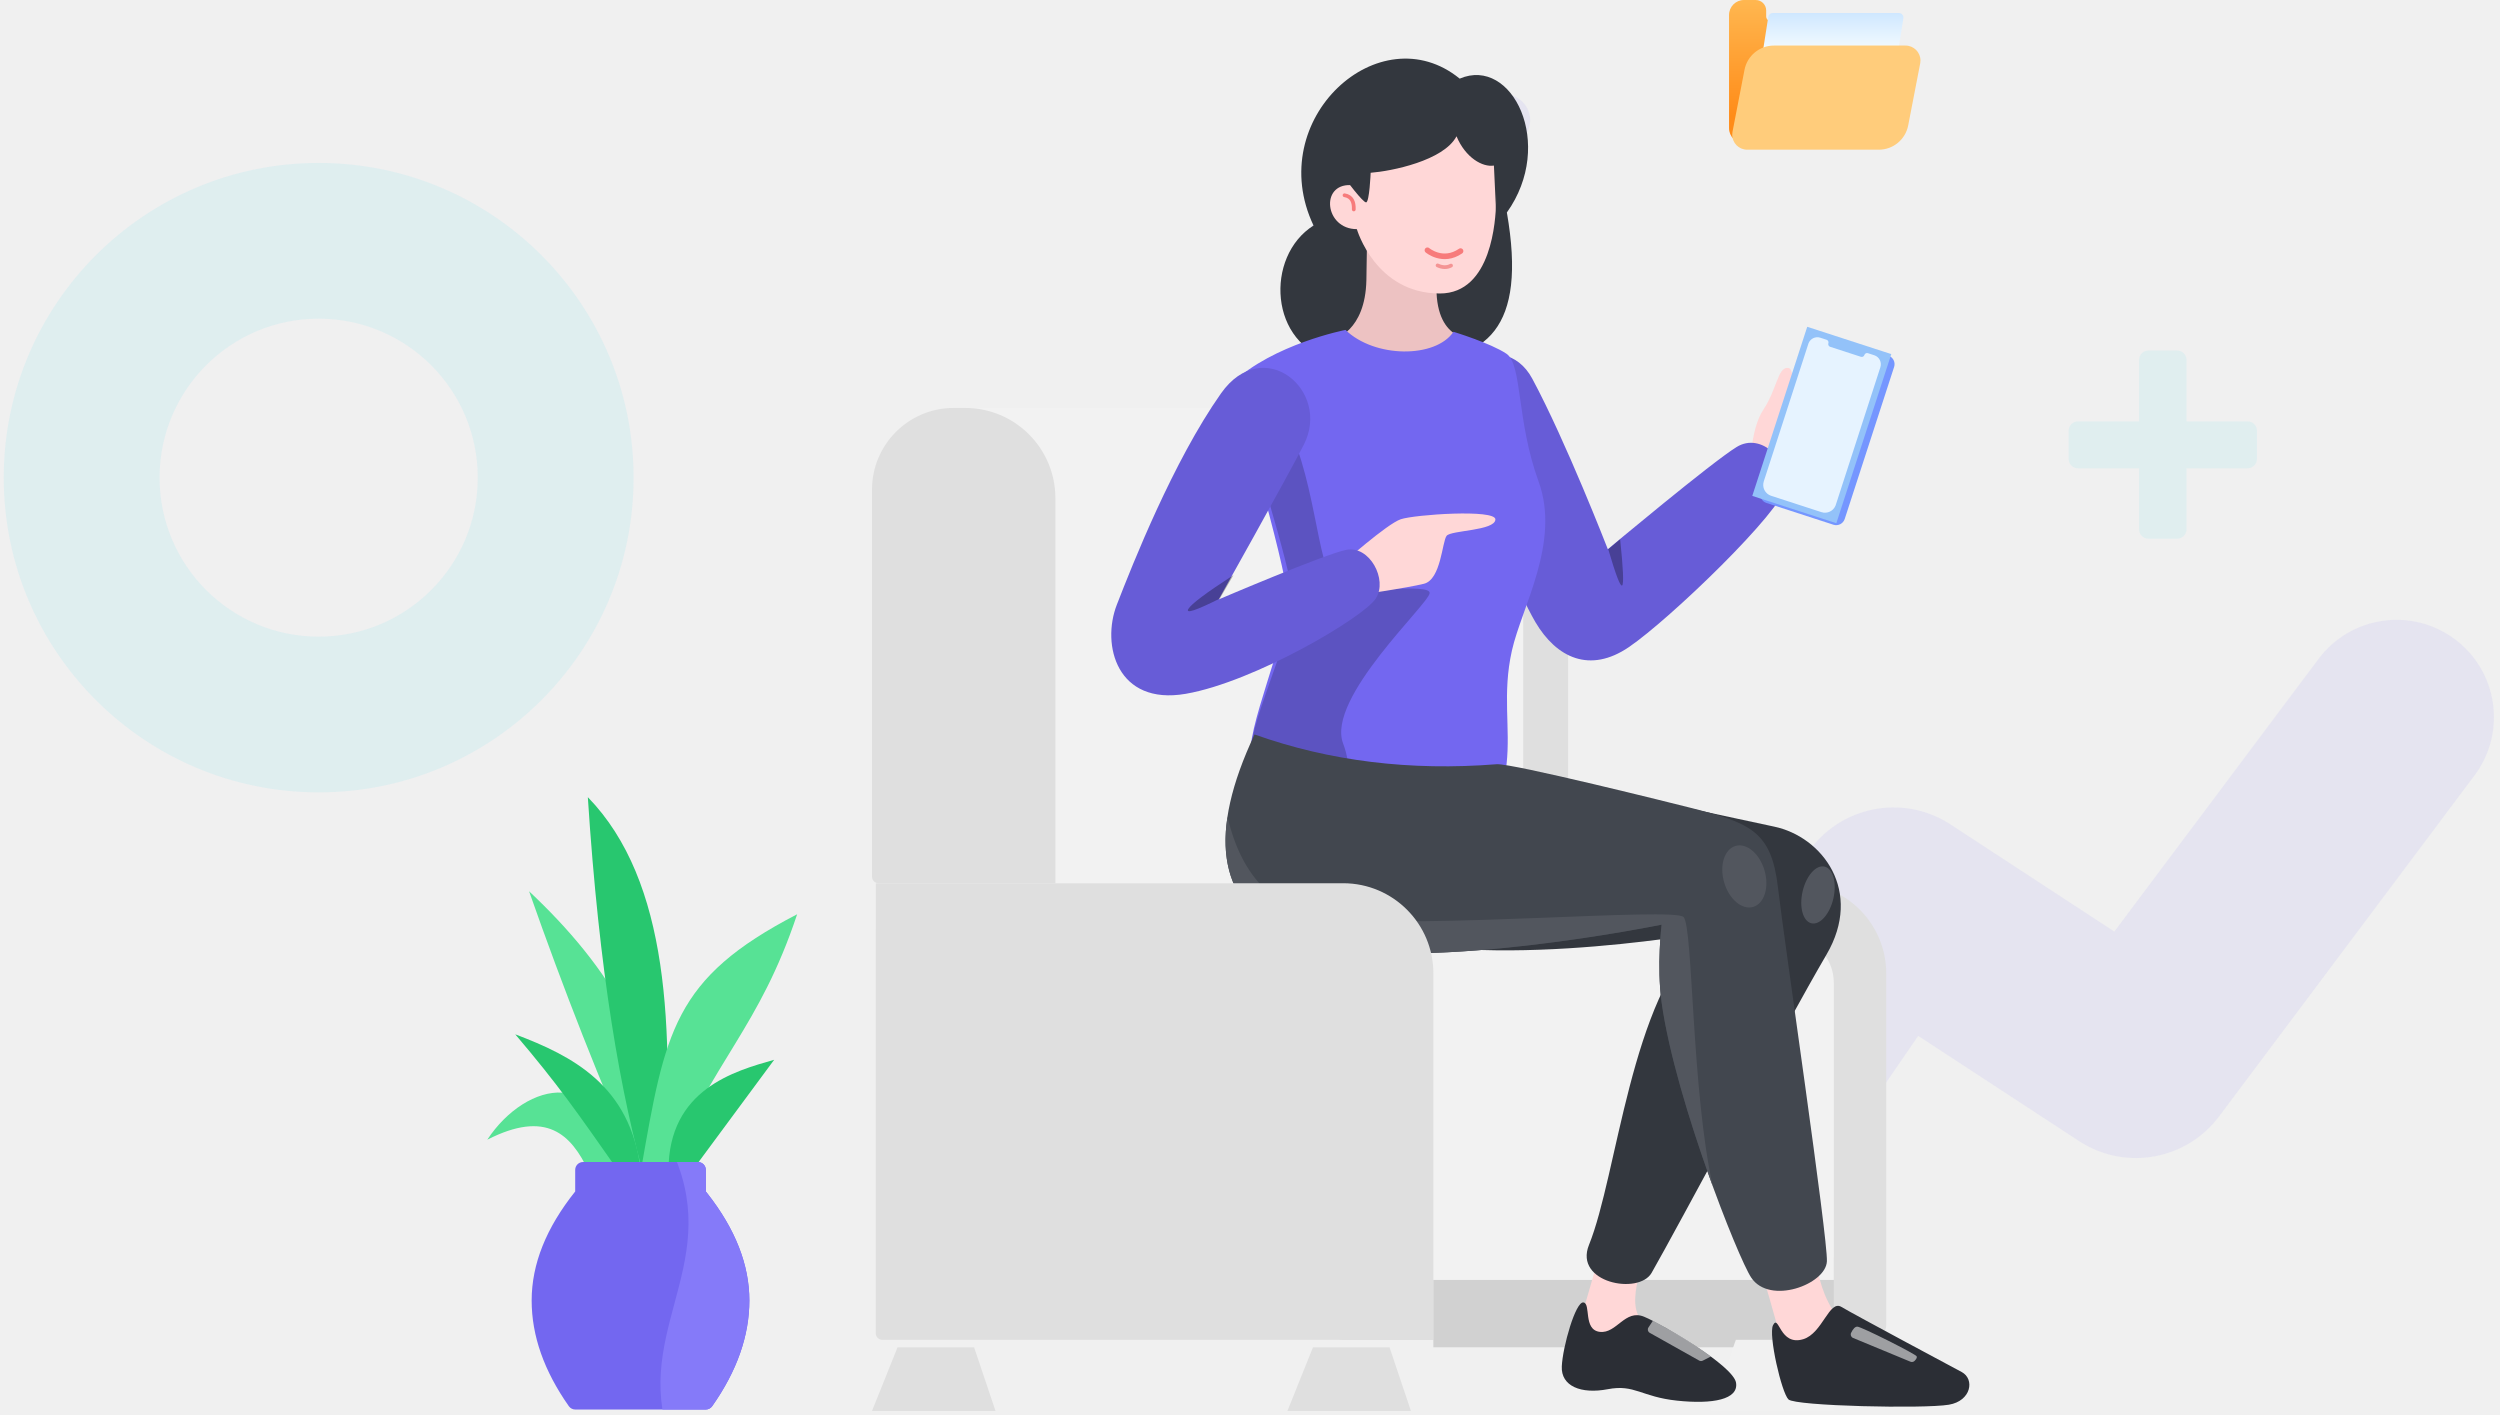
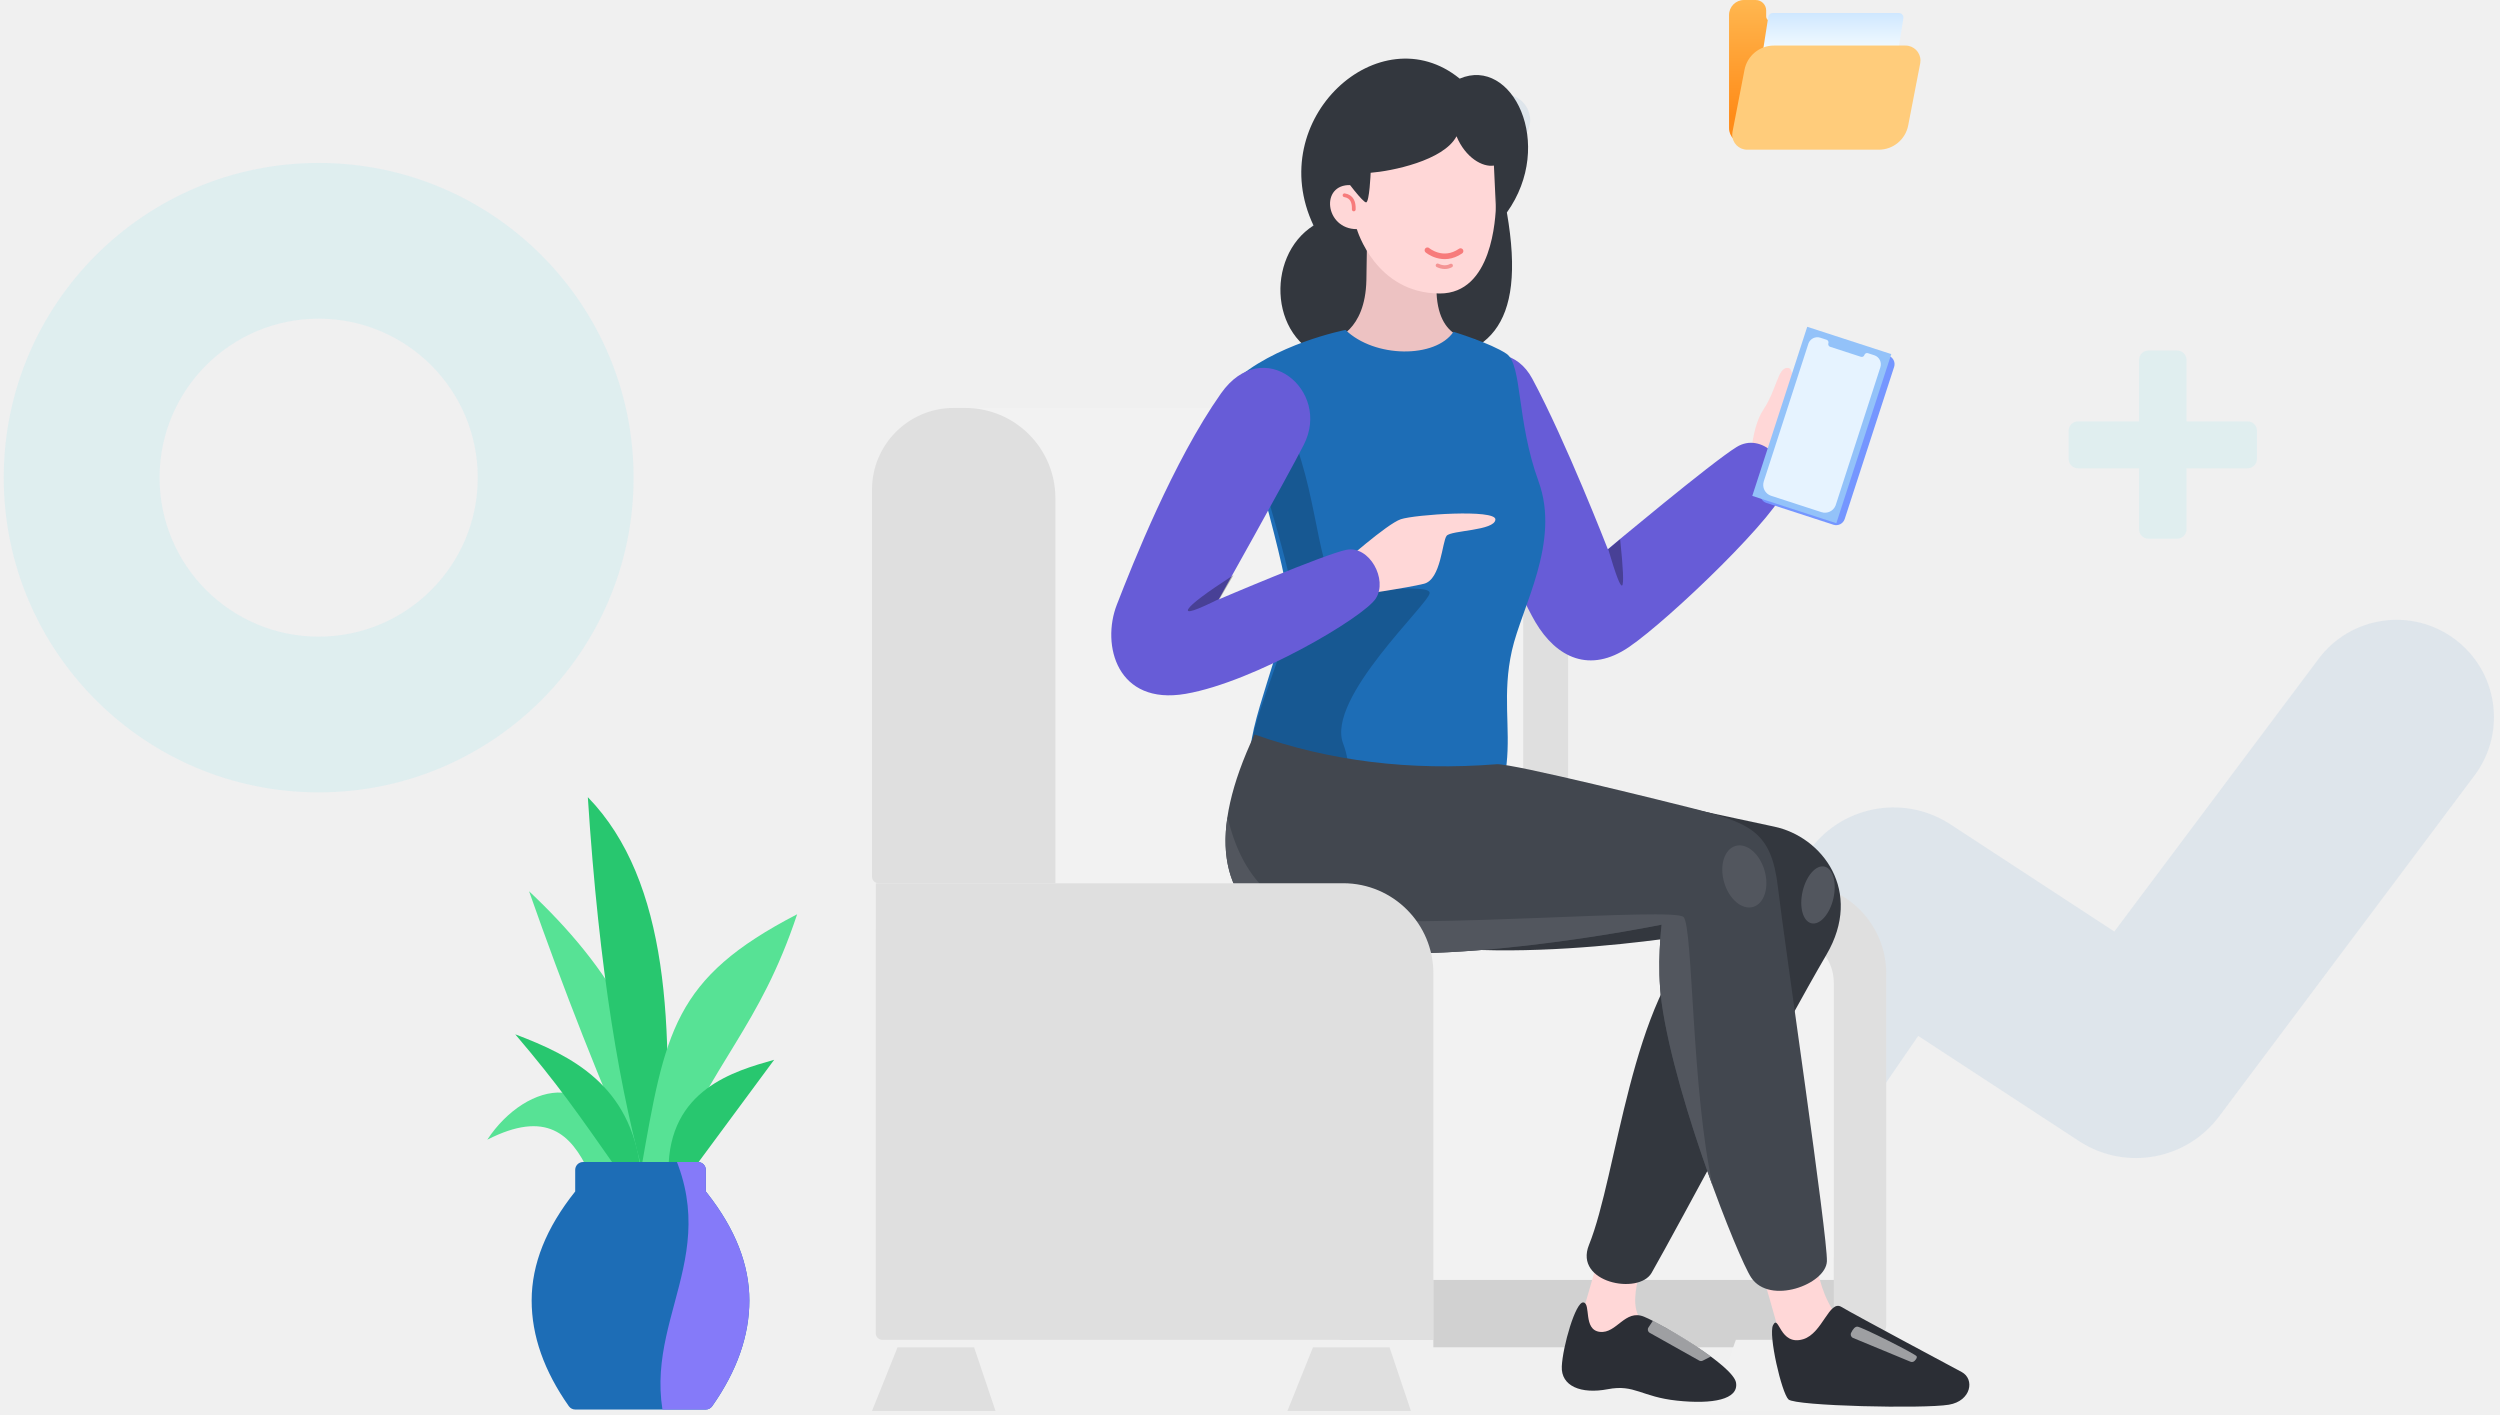
<svg xmlns="http://www.w3.org/2000/svg" xmlns:xlink="http://www.w3.org/1999/xlink" width="668" height="378" viewBox="0 0 668 378">
  <defs>
    <linearGradient id="ole6nyj9la" x1="50%" x2="50%" y1="81.177%" y2="-34.513%">
      <stop offset="0%" stop-color="#FF8C19" />
      <stop offset="100%" stop-color="#FFC967" />
    </linearGradient>
    <linearGradient id="am8kexv0ib" x1="62.11%" x2="62.11%" y1="31.381%" y2="-27.478%">
      <stop offset="0%" stop-color="#F8FDFF" />
      <stop offset="100%" stop-color="#AAD4FF" />
    </linearGradient>
    <path id="otu1t6pfxc" d="M13.75.112h30.673c1.168 0 2.115.94 2.115 2.1v5.774c7.757 9.712 11.635 19.423 11.635 29.135 0 9.412-3.312 18.825-9.935 28.237-.396.562-1.044.897-1.735.897H11.67c-.691 0-1.339-.335-1.735-.897C3.312 55.946 0 46.533 0 37.121c0-9.528 3.733-19.057 11.2-28.585l.435-.55V2.212c0-1.16.947-2.1 2.115-2.1z" />
  </defs>
  <g fill="none" fill-rule="evenodd">
    <g>
      <g>
        <g>
-           <path fill="#7367F0" fill-rule="nonzero" d="M618.526 151.035c8.614-11.498 24.925-13.841 36.431-5.233 11.392 8.523 13.803 24.583 5.492 36.06l-.255.347-68.253 91.106c-8.694 11.604-24.84 14.547-37.057 6.824l-.369-.237-42.967-28.104-43.322 63.054c-8.055 11.723-24.014 14.788-35.83 6.96l-.356-.241c-11.731-8.05-14.799-23.998-6.965-35.806l.24-.356 56.77-82.626c8.458-12.31 25.123-15.701 37.709-7.754l.38.244L563.94 223.9l54.586-72.864zM395.115 3.192C397.3.02 401.65-.788 404.833 1.39c3.14 2.149 3.97 6.4 1.892 9.562l-.085.126-17.01 24.708c-2.493 3.482-7.318 4.321-10.842 1.912l-.125-.087-9.77-6.954-10.587 16.772c-2.029 3.214-6.259 4.21-9.51 2.264l-.128-.079c-3.224-2.023-4.222-6.24-2.27-9.481l.078-.128 14.041-22.241c2.313-3.664 7.168-4.765 10.843-2.46l.192.125.189.13 9.974 7.1 13.4-19.467z" opacity=".085" transform="translate(-143, -351) translate(143.5, 351) translate(0.5, 25)" />
+           <path fill="#1D6DB6" fill-rule="nonzero" d="M618.526 151.035c8.614-11.498 24.925-13.841 36.431-5.233 11.392 8.523 13.803 24.583 5.492 36.06l-.255.347-68.253 91.106c-8.694 11.604-24.84 14.547-37.057 6.824l-.369-.237-42.967-28.104-43.322 63.054c-8.055 11.723-24.014 14.788-35.83 6.96l-.356-.241c-11.731-8.05-14.799-23.998-6.965-35.806l.24-.356 56.77-82.626c8.458-12.31 25.123-15.701 37.709-7.754l.38.244L563.94 223.9l54.586-72.864zM395.115 3.192C397.3.02 401.65-.788 404.833 1.39c3.14 2.149 3.97 6.4 1.892 9.562l-.085.126-17.01 24.708c-2.493 3.482-7.318 4.321-10.842 1.912l-.125-.087-9.77-6.954-10.587 16.772c-2.029 3.214-6.259 4.21-9.51 2.264l-.128-.079c-3.224-2.023-4.222-6.24-2.27-9.481l.078-.128 14.041-22.241c2.313-3.664 7.168-4.765 10.843-2.46l.192.125.189.13 9.974 7.1 13.4-19.467z" opacity=".085" transform="translate(-143, -351) translate(143.5, 351) translate(0.5, 25)" />
          <path fill="#00CFE8" d="M583.235 116.44v-16.308h16.322c1.38 0 2.5-1.12 2.5-2.5v-7.543c0-1.38-1.12-2.5-2.5-2.5h-16.322V71.16c0-1.381-1.12-2.5-2.5-2.5h-7.673c-1.38 0-2.5 1.119-2.5 2.5v16.43h-16.321c-1.381 0-2.5 1.12-2.5 2.5v7.543c0 1.38 1.119 2.5 2.5 2.5h16.321v16.309c0 1.38 1.12 2.5 2.5 2.5h7.673c1.38 0 2.5-1.12 2.5-2.5z" opacity=".07" transform="translate(-143, -351) translate(143.5, 351) translate(0.5, 25)" />
          <path fill="#00CFE8" d="M84.148 18.537c46.474 0 84.15 37.65 84.15 84.093 0 46.443-37.676 84.093-84.15 84.093-46.474 0-84.15-37.65-84.15-84.093 0-46.443 37.676-84.093 84.15-84.093zm0 41.613c-23.477 0-42.508 19.019-42.508 42.48 0 23.46 19.031 42.48 42.508 42.48 23.477 0 42.509-19.02 42.509-42.48 0-23.461-19.032-42.48-42.509-42.48z" opacity=".074" transform="translate(-143, -351) translate(143.5, 351) translate(0.5, 25)" />
        </g>
        <g>
          <path fill="#DFDFDF" d="M47.111 236H172v118c0 2.21-1.79 4-4 4H27c-2.21 0-4-1.79-4-4v-93.889C23 246.795 33.795 236 47.111 236z" transform="translate(-143, -351) translate(143.5, 351) translate(328, 189) scale(-1, 1) translate(-328, -189) translate(129.5, 0)" />
          <path fill="#D1D1D1" d="M37 336L144 336 144 360 37 360z" transform="translate(-143, -351) translate(143.5, 351) translate(328, 189) scale(-1, 1) translate(-328, -189) translate(129.5, 0)" />
          <path fill="#DFDFDF" d="M176.173 360L183 377 150 377 155.719 360z" transform="translate(-143, -351) translate(143.5, 351) translate(328, 189) scale(-1, 1) translate(-328, -189) translate(129.5, 0)" />
          <path fill="#F1F1F1" d="M63.173 358L70 377 37 377 42.719 358z" transform="translate(-143, -351) translate(143.5, 351) translate(328, 189) scale(-1, 1) translate(-328, -189) translate(129.5, 0)" />
          <path fill="#DFDFDF" d="M287.173 360L294 377 261 377 266.719 360zM131.578 109.894L172 109v139h-64V134c0-13.109 10.473-23.816 23.578-24.106z" transform="translate(-143, -351) translate(143.5, 351) translate(328, 189) scale(-1, 1) translate(-328, -189) translate(129.5, 0)" />
          <path fill="#F2F2F2" d="M144.111 109H271.16c12.062 0 21.84 9.778 21.84 21.84v117.413c0 .965-.782 1.747-1.747 1.747H120V133.111C120 119.795 130.795 109 144.111 109z" transform="translate(-143, -351) translate(143.5, 351) translate(328, 189) scale(-1, 1) translate(-328, -189) translate(129.5, 0)" />
          <path fill="#DFDFDF" d="M269.111 109h3.049c12.062 0 21.84 9.778 21.84 21.84v103.413c0 .965-.782 1.747-1.747 1.747H245V133.111C245 119.795 255.795 109 269.111 109z" transform="translate(-143, -351) translate(143.5, 351) translate(328, 189) scale(-1, 1) translate(-328, -189) translate(129.5, 0)" />
          <path fill="#F2F2F2" d="M49.6 250H165v92H37v-79.4c0-6.959 5.641-12.6 12.6-12.6z" transform="translate(-143, -351) translate(143.5, 351) translate(328, 189) scale(-1, 1) translate(-328, -189) translate(129.5, 0)" />
          <g>
            <g>
              <path fill="#33373E" d="M14.105 80.612C-3.09 76.584-4.223 52.84 8.85 44.604-4.632 16.172 26.547-12.057 47.904 5.352 61.905-.677 73.54 22.849 60.512 41.12c5.463 31.373-5.655 39.483-25.696 39.828l-20.71-.337z" transform="translate(-143, -351) translate(143.5, 351) translate(328, 189) scale(-1, 1) translate(-328, -189) translate(129.5, 0) translate(115.5, 196) scale(-1, 1) translate(-115.5, -196) translate(0, 15) translate(46.12518, 0.659181)" />
              <path fill="#EDC2C2" d="M14.32 74.942s8.364-1.976 8.654-15.764c.29-13.788.087-18.495.087-18.495l18.425-.334s.201 15.366.204 20.925c.008 14.928 10.348 13.668 10.348 13.668s-2.15 12.104-18.845 13.049c-13.036.738-18.874-13.05-18.874-13.05z" transform="translate(-143, -351) translate(143.5, 351) translate(328, 189) scale(-1, 1) translate(-328, -189) translate(129.5, 0) translate(115.5, 196) scale(-1, 1) translate(-115.5, -196) translate(0, 15) translate(46.12518, 0.659181)" />
              <path fill="#FFD7D7" d="M18.766 33.798c-8.22-.32-6.88 11.785 1.66 11.768 0 0 4.959 17.196 22.177 17.196 13.984 0 14.893-20.042 15.02-24.04.137-4.263.154-18.268.154-18.268l-39.331-.018.32 13.362z" transform="translate(-143, -351) translate(143.5, 351) translate(328, 189) scale(-1, 1) translate(-328, -189) translate(129.5, 0) translate(115.5, 196) scale(-1, 1) translate(-115.5, -196) translate(0, 15) translate(46.12518, 0.659181)" />
              <path stroke="#F77B7B" stroke-linecap="round" stroke-width="1.5" d="M39.283 51.21s4.102 3.493 8.851.222" transform="translate(-143, -351) translate(143.5, 351) translate(328, 189) scale(-1, 1) translate(-328, -189) translate(129.5, 0) translate(115.5, 196) scale(-1, 1) translate(-115.5, -196) translate(0, 15) translate(46.12518, 0.659181)" />
              <path stroke="#F49494" stroke-linecap="round" d="M41.984 55.318c1.296.547 2.525.548 3.6-.08" transform="translate(-143, -351) translate(143.5, 351) translate(328, 189) scale(-1, 1) translate(-328, -189) translate(129.5, 0) translate(115.5, 196) scale(-1, 1) translate(-115.5, -196) translate(0, 15) translate(46.12518, 0.659181) translate(43.78422, 55.47802) rotate(2) translate(-43.78422, -55.47802)" />
              <path stroke="#F77B7B" stroke-linecap="round" d="M19.142 40.51c.519-1.873.292-3.508-1.556-4.253" transform="translate(-143, -351) translate(143.5, 351) translate(328, 189) scale(-1, 1) translate(-328, -189) translate(129.5, 0) translate(115.5, 196) scale(-1, 1) translate(-115.5, -196) translate(0, 15) translate(46.12518, 0.659181) translate(18.4849, 38.38361) rotate(-13) translate(-18.4849, -38.38361)" />
              <path fill="#33373E" d="M17.465 32.302s4.505 6.082 5.418 6.114c.913.032 1.232-7.91 1.232-7.91 5.527-.424 19.514-3.226 22.942-9.753 2.398 5.76 6.981 8.317 9.993 7.826l.57 12.236 1.406-24.599H16.363l1.102 16.086z" transform="translate(-143, -351) translate(143.5, 351) translate(328, 189) scale(-1, 1) translate(-328, -189) translate(129.5, 0) translate(115.5, 196) scale(-1, 1) translate(-115.5, -196) translate(0, 15) translate(46.12518, 0.659181)" />
            </g>
            <g>
              <path fill="#FFD7D7" d="M91.622 132.095s-7.374 14.982-1.33 19.703c6.055 4.722 22.046 13.571 22.046 13.571l-42.367-2.678 9.418-32.676 12.233 2.08z" transform="translate(-143, -351) translate(143.5, 351) translate(328, 189) scale(-1, 1) translate(-328, -189) translate(129.5, 0) translate(115.5, 196) scale(-1, 1) translate(-115.5, -196) translate(0, 15) translate(53.01019, 186.6562)" />
              <path fill="#2B2E35" d="M74.07 146.353c2.09.246-.143 7.327 4.384 7.865 4.518.538 6.714-6.17 11.84-4.044 5.128 2.127 23.826 13.123 24.562 17.619.745 4.494-6.221 5.817-15.775 4.802-9.554-1.015-11.315-4.434-18.487-3.057-7.163 1.376-12.53-.818-12.293-6.083.237-5.265 3.678-17.347 5.768-17.102z" transform="translate(-143, -351) translate(143.5, 351) translate(328, 189) scale(-1, 1) translate(-328, -189) translate(129.5, 0) translate(115.5, 196) scale(-1, 1) translate(-115.5, -196) translate(0, 15) translate(53.01019, 186.6562)" />
              <path fill="#FFF" fill-opacity=".541" d="M92.633 151.265l-1.181 1.782c-.305.46-.18 1.081.28 1.386.021.014.042.027.064.039l13.22 7.421c.292.164.646.171.944.02l2.155-1.1c-3.082-2.246-5.601-3.933-8.386-5.589-2.138-1.272-4.504-2.583-7.096-3.959z" transform="translate(-143, -351) translate(143.5, 351) translate(328, 189) scale(-1, 1) translate(-328, -189) translate(129.5, 0) translate(115.5, 196) scale(-1, 1) translate(-115.5, -196) translate(0, 15) translate(53.01019, 186.6562)" />
              <path fill="#33373E" d="M27.8.045c12.827.576 84.214 16.46 97.184 19.158 12.97 2.698 23.936 17.3 14.045 34.208-11.108 18.98-39.77 72.884-46.728 85.035-3.444 6.014-20.82 2.642-16.739-7.452 7.609-18.818 11.142-66.091 30.541-83.328 0 0-65.237 11.422-93.417-1.661C-7.794 36.495-3.161-1.348 27.8.045z" transform="translate(-143, -351) translate(143.5, 351) translate(328, 189) scale(-1, 1) translate(-328, -189) translate(129.5, 0) translate(115.5, 196) scale(-1, 1) translate(-115.5, -196) translate(0, 15) translate(53.01019, 186.6562)" />
            </g>
            <g>
              <path fill="#FFD7D7" d="M80.996 30.762s-.145-10.499 3.506-15.985c3.65-5.487 3.795-11.315 6.558-11.124 2.763.19.027 13.737.027 13.737s3.506-1.347 6.024-3.051c2.519-1.705 10.155-10.106 11.94-8.617 3.025 2.537-1.848 16.845-4.502 19.706-2.664 2.861-17.212 12.27-17.212 12.27l-6.34-6.936z" transform="translate(-143, -351) translate(143.5, 351) translate(328, 189) scale(-1, 1) translate(-328, -189) translate(129.5, 0) translate(115.5, 196) scale(-1, 1) translate(-115.5, -196) translate(0, 15) translate(90.69452, 79.64)" />
              <path fill="#675CD7" d="M2.174 24.47C8.141 38.393 19.065 63.967 23.57 71.597c5.644 9.555 14.545 13.765 24.965 6.675 10.95-7.45 41.1-36.504 41.984-43.086.876-6.581-6.503-14.478-13.18-10.39-6.678 4.089-34.423 27.316-34.423 27.316S31.717 23.236 22.71 6.51C14.909-7.962-6.908 3.307 2.174 24.47z" transform="translate(-143, -351) translate(143.5, 351) translate(328, 189) scale(-1, 1) translate(-328, -189) translate(129.5, 0) translate(115.5, 196) scale(-1, 1) translate(-115.5, -196) translate(0, 15) translate(90.69452, 79.64)" />
              <path fill="#000" fill-opacity=".303" d="M43.03 52.126c2.006 6.841 3.242 10.064 3.711 9.668.469-.396.29-4.513-.537-12.35l-3.173 2.682z" transform="translate(-143, -351) translate(143.5, 351) translate(328, 189) scale(-1, 1) translate(-328, -189) translate(129.5, 0) translate(115.5, 196) scale(-1, 1) translate(-115.5, -196) translate(0, 15) translate(90.69452, 79.64)" />
            </g>
            <g>
              <g>
                <path fill="#7596FF" fill-rule="nonzero" d="M3.151.756h18.816c1.325 0 2.4 1.074 2.4 2.4v42.712c0 1.326-1.075 2.4-2.4 2.4H3.15c-1.325 0-2.4-1.074-2.4-2.4V3.156c0-1.326 1.075-2.4 2.4-2.4z" transform="translate(-143, -351) translate(143.5, 351) translate(328, 189) scale(-1, 1) translate(-328, -189) translate(129.5, 0) translate(115.5, 196) scale(-1, 1) translate(-115.5, -196) translate(0, 15) translate(191.388, 99.40203) scale(-1, 1) rotate(-18) translate(-191.388, -99.40203) translate(177.888, 74.90203) translate(0, 0)" />
                <path fill="#93C2F9" d="M2.53 0.131H26.145V47.644H2.53z" transform="translate(-143, -351) translate(143.5, 351) translate(328, 189) scale(-1, 1) translate(-328, -189) translate(129.5, 0) translate(115.5, 196) scale(-1, 1) translate(-115.5, -196) translate(0, 15) translate(191.388, 99.40203) scale(-1, 1) rotate(-18) translate(-191.388, -99.40203) translate(177.888, 74.90203) translate(0, 0)" />
                <path fill="#E6F3FF" fill-rule="nonzero" d="M6.751 1.828h1.791c.365 0 .669.265.732.613l.012.135c0 .413.332.747.743.747h8.636c.365 0 .668-.264.731-.613l.012-.134c0-.413.333-.748.744-.748h1.782c1.323 0 2.409 1.026 2.514 2.33l.009.21-.034 38.638c-.005 1.685-1.363 3.051-3.04 3.054H7.215c-1.604.003-2.917-1.249-3.028-2.834l-.008-.218s0-.002.003-.002l.034-38.628c.001-1.409 1.136-2.55 2.536-2.55z" transform="translate(-143, -351) translate(143.5, 351) translate(328, 189) scale(-1, 1) translate(-328, -189) translate(129.5, 0) translate(115.5, 196) scale(-1, 1) translate(-115.5, -196) translate(0, 15) translate(191.388, 99.40203) scale(-1, 1) rotate(-18) translate(-191.388, -99.40203) translate(177.888, 74.90203) translate(0, 0)" />
              </g>
            </g>
            <g>
-               <path fill="#7367F0" d="M0 14.183s14.378 48.433 14.804 57.6c.426 9.17-11.76 36.116-9.685 42.927 4.784 15.739 65.857 22.516 68.19 1.343 1.089-9.874-1.176-18.737 1.434-30.372 2.6-11.635 13.052-28.924 7.124-45.18-5.929-16.255-4.34-31.294-8.58-34.137-4.24-2.842-14.152-5.86-14.152-5.86-4.82 7.135-21.092 7.03-28.856-.504 0 0-19.29 3.764-30.279 14.183z" transform="translate(-143, -351) translate(143.5, 351) translate(328, 189) scale(-1, 1) translate(-328, -189) translate(129.5, 0) translate(115.5, 196) scale(-1, 1) translate(-115.5, -196) translate(0, 15) translate(33.24044, 73.15361)" />
+               <path fill="#1D6DB6" d="M0 14.183s14.378 48.433 14.804 57.6c.426 9.17-11.76 36.116-9.685 42.927 4.784 15.739 65.857 22.516 68.19 1.343 1.089-9.874-1.176-18.737 1.434-30.372 2.6-11.635 13.052-28.924 7.124-45.18-5.929-16.255-4.34-31.294-8.58-34.137-4.24-2.842-14.152-5.86-14.152-5.86-4.82 7.135-21.092 7.03-28.856-.504 0 0-19.29 3.764-30.279 14.183z" transform="translate(-143, -351) translate(143.5, 351) translate(328, 189) scale(-1, 1) translate(-328, -189) translate(129.5, 0) translate(115.5, 196) scale(-1, 1) translate(-115.5, -196) translate(0, 15) translate(33.24044, 73.15361)" />
              <path fill="#000" fill-opacity=".199" d="M12.885 22.027c9.584 15.301 9.555 41.941 14.703 45.43 5.147 3.489 25.181.065 25.181 2.828s-27.686 28.084-23.14 40.19c2.38 6.337 1.734 12.008-1.937 17.01l-1.199-.262c-10.908-2.48-19.678-6.934-21.374-12.513-2.075-6.811 11.517-33.758 11.09-42.927C15.85 64.001 4.42 27.926.975 17.2c2.806-4.98 6.775-3.37 11.91 4.828z" transform="translate(-143, -351) translate(143.5, 351) translate(328, 189) scale(-1, 1) translate(-328, -189) translate(129.5, 0) translate(115.5, 196) scale(-1, 1) translate(-115.5, -196) translate(0, 15) translate(33.24044, 73.15361)" />
            </g>
            <g>
              <path fill="#FFD7D7" d="M62.468 52.486S74.58 41.704 78.287 40.452c3.707-1.25 25.42-2.754 25.283.073-.156 3.03-11.818 2.855-13.026 4.346-1.209 1.49-1.483 11.675-6.051 12.819-4.559 1.143-18.226 3.115-18.226 3.115l-3.799-8.319z" transform="translate(-143, -351) translate(143.5, 351) translate(328, 189) scale(-1, 1) translate(-328, -189) translate(129.5, 0) translate(115.5, 196) scale(-1, 1) translate(-115.5, -196) translate(0, 15) translate(0, 83.28828)" />
              <path fill="#675CD7" d="M30.25 6.832C17.49 24.947 6.595 52.541 2.414 63.299c-4.182 10.758.036 26.985 18.423 23.799 18.354-3.177 47.557-20.441 50.788-25.477 3.231-5.036-1.677-14.2-7.859-13-5.727 1.11-34.133 13.26-34.133 13.26s18.275-32.586 22.737-41.322C59.825 5.971 41.488-9.129 30.25 6.832z" transform="translate(-143, -351) translate(143.5, 351) translate(328, 189) scale(-1, 1) translate(-328, -189) translate(129.5, 0) translate(115.5, 196) scale(-1, 1) translate(-115.5, -196) translate(0, 15) translate(0, 83.28828)" />
              <path fill="#000" fill-opacity=".303" d="M29.923 61.658c-6.38 3.19-9.182 4.115-8.404 2.778.778-1.338 4.797-4.356 12.057-9.055l-3.653 6.277z" transform="translate(-143, -351) translate(143.5, 351) translate(328, 189) scale(-1, 1) translate(-328, -189) translate(129.5, 0) translate(115.5, 196) scale(-1, 1) translate(-115.5, -196) translate(0, 15) translate(0, 83.28828)" />
            </g>
            <g transform="translate(-143, -351) translate(143.5, 351) translate(328, 189) scale(-1, 1) translate(-328, -189) translate(129.5, 0) translate(115.5, 196) scale(-1, 1) translate(-115.5, -196) translate(0, 15) translate(30.92498, 181)">
              <path fill="#FFD7D7" d="M158.258 138.352s-.222 17.635 14.222 24.228c14.435 6.592 24.72 6.195 23.411 11.292-1.309 5.096-38.883 4.89-42.391.905-2.991-3.391-9.495-34.966-11.285-32.552l16.043-3.873z" />
              <path fill="#2B2E35" d="M146.83 158.092c1.613-3.136 1.714 5.684 8.077 3.74 5.163-1.577 6.928-10.604 10.19-8.627 3.263 1.977 31.983 17.308 32.146 17.4 3.536 1.916 2.548 7.72-3.424 8.734-6.636 1.125-41.02.367-42.866-1.412-1.845-1.78-5.417-17.321-4.123-19.835z" />
              <path fill="#FFF" fill-opacity=".541" d="M169.346 158.477c-.573 0-1.126.553-1.659 1.658-.24.498-.03 1.096.467 1.336l.051.023 15.351 6.358c.375.155.806.069 1.091-.218.518-.519.703-.932.557-1.238-.28-.588-14.776-7.919-15.858-7.919z" />
              <path fill="#42474F" d="M8.29.25C-4.14 26.66-1.62 44.4 15.85 53.468c25.343 13.156 101.21-2.404 101.21-2.404s-1.356 10.98 0 20.773c3.54 25.576 20.38 68.188 23.943 73.542 4.927 7.404 19.935 1.82 20.218-4.345.282-6.165-11.314-84.905-13.078-99.92-1.754-15.017-7.293-17.198-23.47-21.303-3.717-.943-47.669-11.93-51.695-11.61C49.914 10.035 28.351 7.385 8.291.25z" />
              <path fill="#52565E" d="M28.732 49.38c25.09 2.828 91.515-3.002 94.183-.353 2.547 2.53 2.122 46.529 7.836 71.995l-.87-2.405c-5.373-15.013-10.952-33.272-12.822-46.78-1.356-9.793 0-20.773 0-20.773l-3.06.596c-14.42 2.725-75.849 13.385-98.15 1.808C3.765 47.196-1.166 36.775 1.056 22.205c3.826 16.468 13.05 25.526 27.676 27.175z" />
              <ellipse cx="158.842" cy="43.129" fill="#52565E" rx="4.218" ry="7.775" transform="translate(158.8419, 43.12891) rotate(13) translate(-158.8419, -43.12891)" />
              <ellipse cx="139.162" cy="38.18" fill="#52565E" rx="5.625" ry="8.481" transform="translate(139.1624, 38.17969) rotate(-16) translate(-139.1624, -38.17969)" />
            </g>
          </g>
          <path fill="#DFDFDF" d="M168.111 236H293v120.253c0 .965-.782 1.747-1.747 1.747H144v-97.889C144 246.795 154.795 236 168.111 236z" transform="translate(-143, -351) translate(143.5, 351) translate(328, 189) scale(-1, 1) translate(-328, -189) translate(129.5, 0)" />
          <g>
            <path fill="url(#ole6nyj9la)" d="M4 0h3.115c1.55 0 2.808 1.257 2.808 2.808v1.589c0 .673.546 1.219 1.219 1.219h29.925c2.209 0 4 1.79 4 4V34.26c0 2.209-1.791 4-4 4H4c-2.21 0-4-1.791-4-4V4c0-2.21 1.79-4 4-4z" transform="translate(-143, -351) translate(143.5, 351) translate(328, 189) scale(-1, 1) translate(-328, -189) translate(129.5, 0) translate(39, 20) scale(-1, 1) translate(-39, -20) translate(13, 0)" />
            <path fill="url(#am8kexv0ib)" d="M11.688 3.478h33.687c.673 0 1.22.546 1.22 1.22 0 .063-.006.126-.015.188L41.517 37.23c-.093.594-.604 1.03-1.205 1.03H6.625c-.673 0-1.22-.545-1.22-1.218 0-.064.006-.127.015-.189l5.063-32.344c.093-.593.604-1.03 1.205-1.03z" transform="translate(-143, -351) translate(143.5, 351) translate(328, 189) scale(-1, 1) translate(-328, -189) translate(129.5, 0) translate(39, 20) scale(-1, 1) translate(-39, -20) translate(13, 0)" />
            <path fill="#FFCC7B" d="M51.078 16.934l-3.211 16.587C47.138 37.283 43.844 40 40.013 40H4.849c-2.21 0-4-1.79-4-4 0-.255.024-.51.073-.76l3.211-16.587c.729-3.762 4.023-6.48 7.854-6.48h35.164c2.21 0 4 1.792 4 4 0 .256-.024.51-.073.761z" transform="translate(-143, -351) translate(143.5, 351) translate(328, 189) scale(-1, 1) translate(-328, -189) translate(129.5, 0) translate(39, 20) scale(-1, 1) translate(-39, -20) translate(13, 0)" />
          </g>
          <g>
            <g>
              <path fill="#57E295" d="M41.464 101.6c11.009-24.85 21.01-50.371 30.166-76.456C50.54 44.978 34.14 69.142 36.476 101.6h4.988z" transform="translate(-143, -351) translate(143.5, 351) translate(328, 189) scale(-1, 1) translate(-328, -189) translate(129.5, 0) translate(314, 213)" />
              <path fill="#28C76F" d="M35.597 104.195C32.99 61.823 34.095 22.47 55.933 0c-3.012 46.523-8.647 79.296-15.783 104.195h-4.553z" transform="translate(-143, -351) translate(143.5, 351) translate(328, 189) scale(-1, 1) translate(-328, -189) translate(129.5, 0) translate(314, 213)" />
              <path fill="#57E295" d="M34.595 99.782C22.395 70.172 10.135 61.685 0 31.291c33.167 17.16 35.246 31.331 41.756 68.491h-7.161z" transform="translate(-143, -351) translate(143.5, 351) translate(328, 189) scale(-1, 1) translate(-328, -189) translate(129.5, 0) translate(314, 213)" />
              <path fill="#28C76F" d="M28.028 99.782L6.141 70.172c10.57 3.007 28.24 7.876 28.24 29.61h-6.353z" transform="translate(-143, -351) translate(143.5, 351) translate(328, 189) scale(-1, 1) translate(-328, -189) translate(129.5, 0) translate(314, 213)" />
              <path fill="#57E295" d="M48.5 99.782H55.8c4.64-9.667 11.179-16.322 26.998-8.255-10.37-15.76-31.645-20.53-34.3 8.255z" transform="translate(-143, -351) translate(143.5, 351) translate(328, 189) scale(-1, 1) translate(-328, -189) translate(129.5, 0) translate(314, 213)" />
              <path fill="#28C76F" d="M41.783 99.782h6.072c11.144-15.901 15.935-22.83 27.467-36.41-15.192 5.752-30.786 13.58-33.539 36.41z" transform="translate(-143, -351) translate(143.5, 351) translate(328, 189) scale(-1, 1) translate(-328, -189) translate(129.5, 0) translate(314, 213)" />
            </g>
            <g transform="translate(-143, -351) translate(143.5, 351) translate(328, 189) scale(-1, 1) translate(-328, -189) translate(129.5, 0) translate(314, 213) translate(12.76923, 97.375)">
              <mask id="3ce2ypl32d" fill="#fff">
                <use xlink:href="#otu1t6pfxc" />
              </mask>
-               <use fill="#7367F0" xlink:href="#otu1t6pfxc" />
+               <use fill="#1D6DB6" xlink:href="#otu1t6pfxc" />
              <path fill="#857AF9" d="M-7.404-1.706h27.5c-13.165 30.42 12.804 48.436 0 78.742h-27.5V-1.706z" mask="url(#3ce2ypl32d)" />
            </g>
          </g>
        </g>
      </g>
    </g>
  </g>
</svg>
